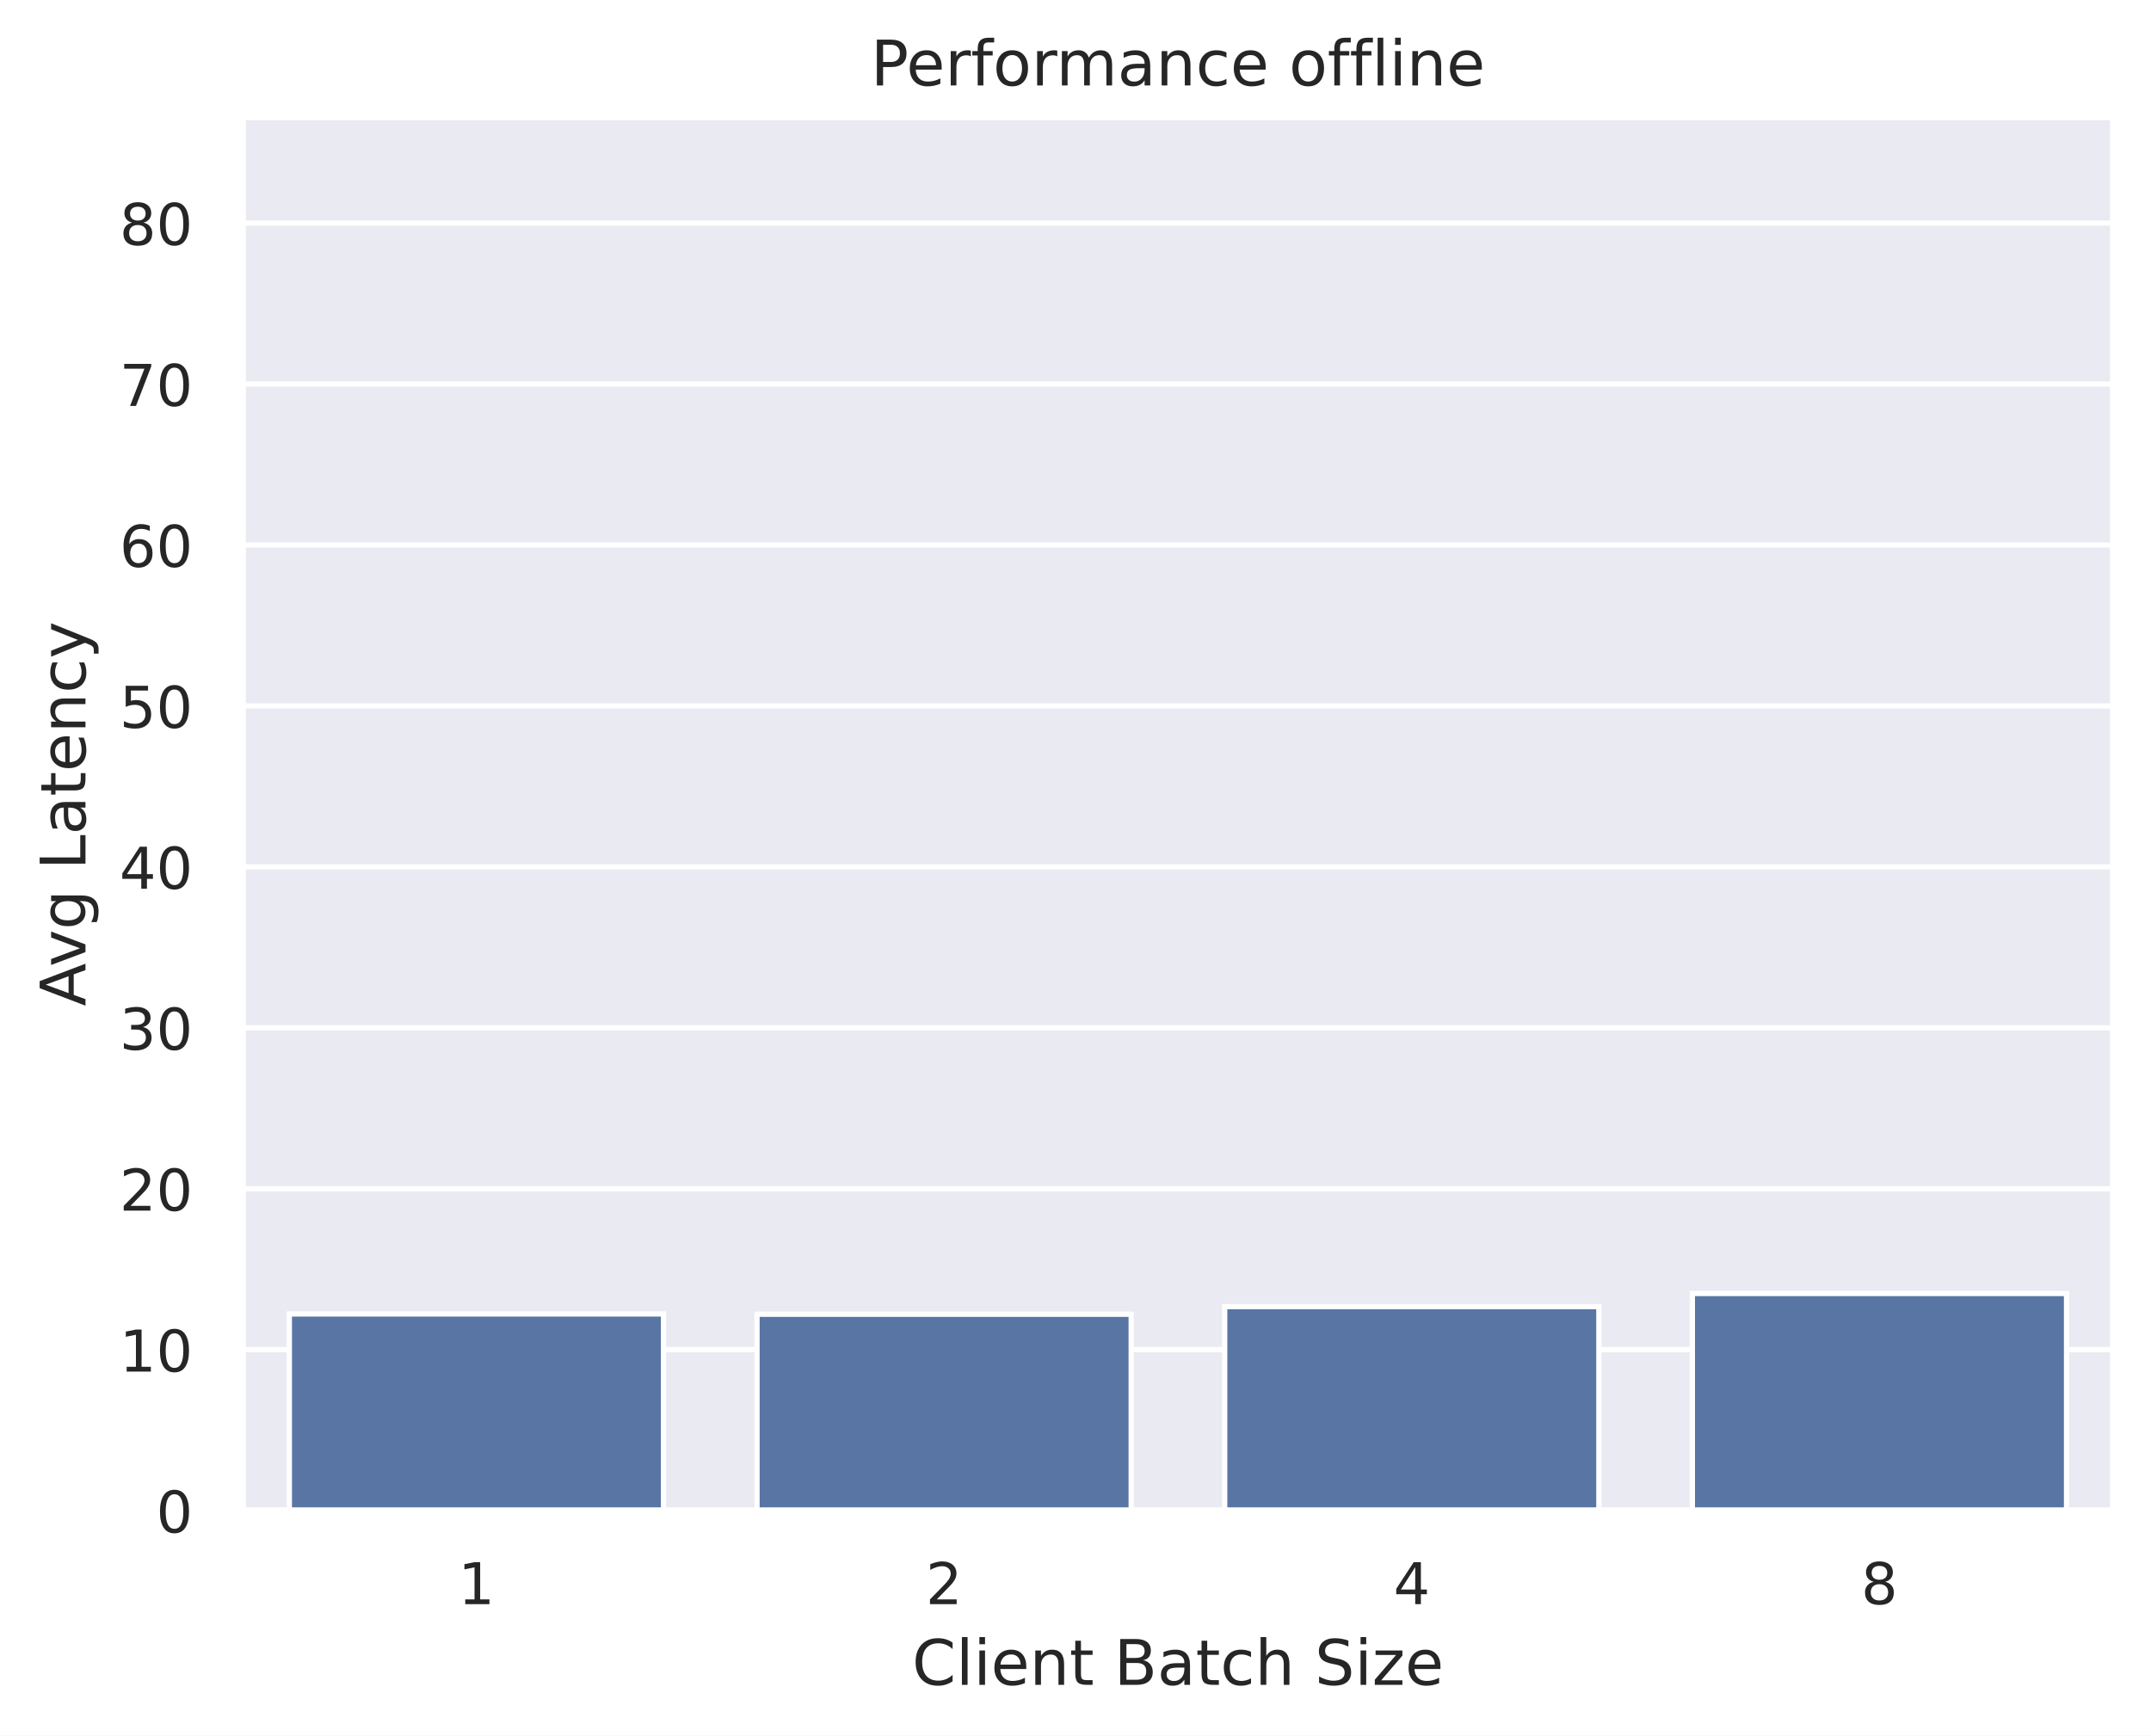
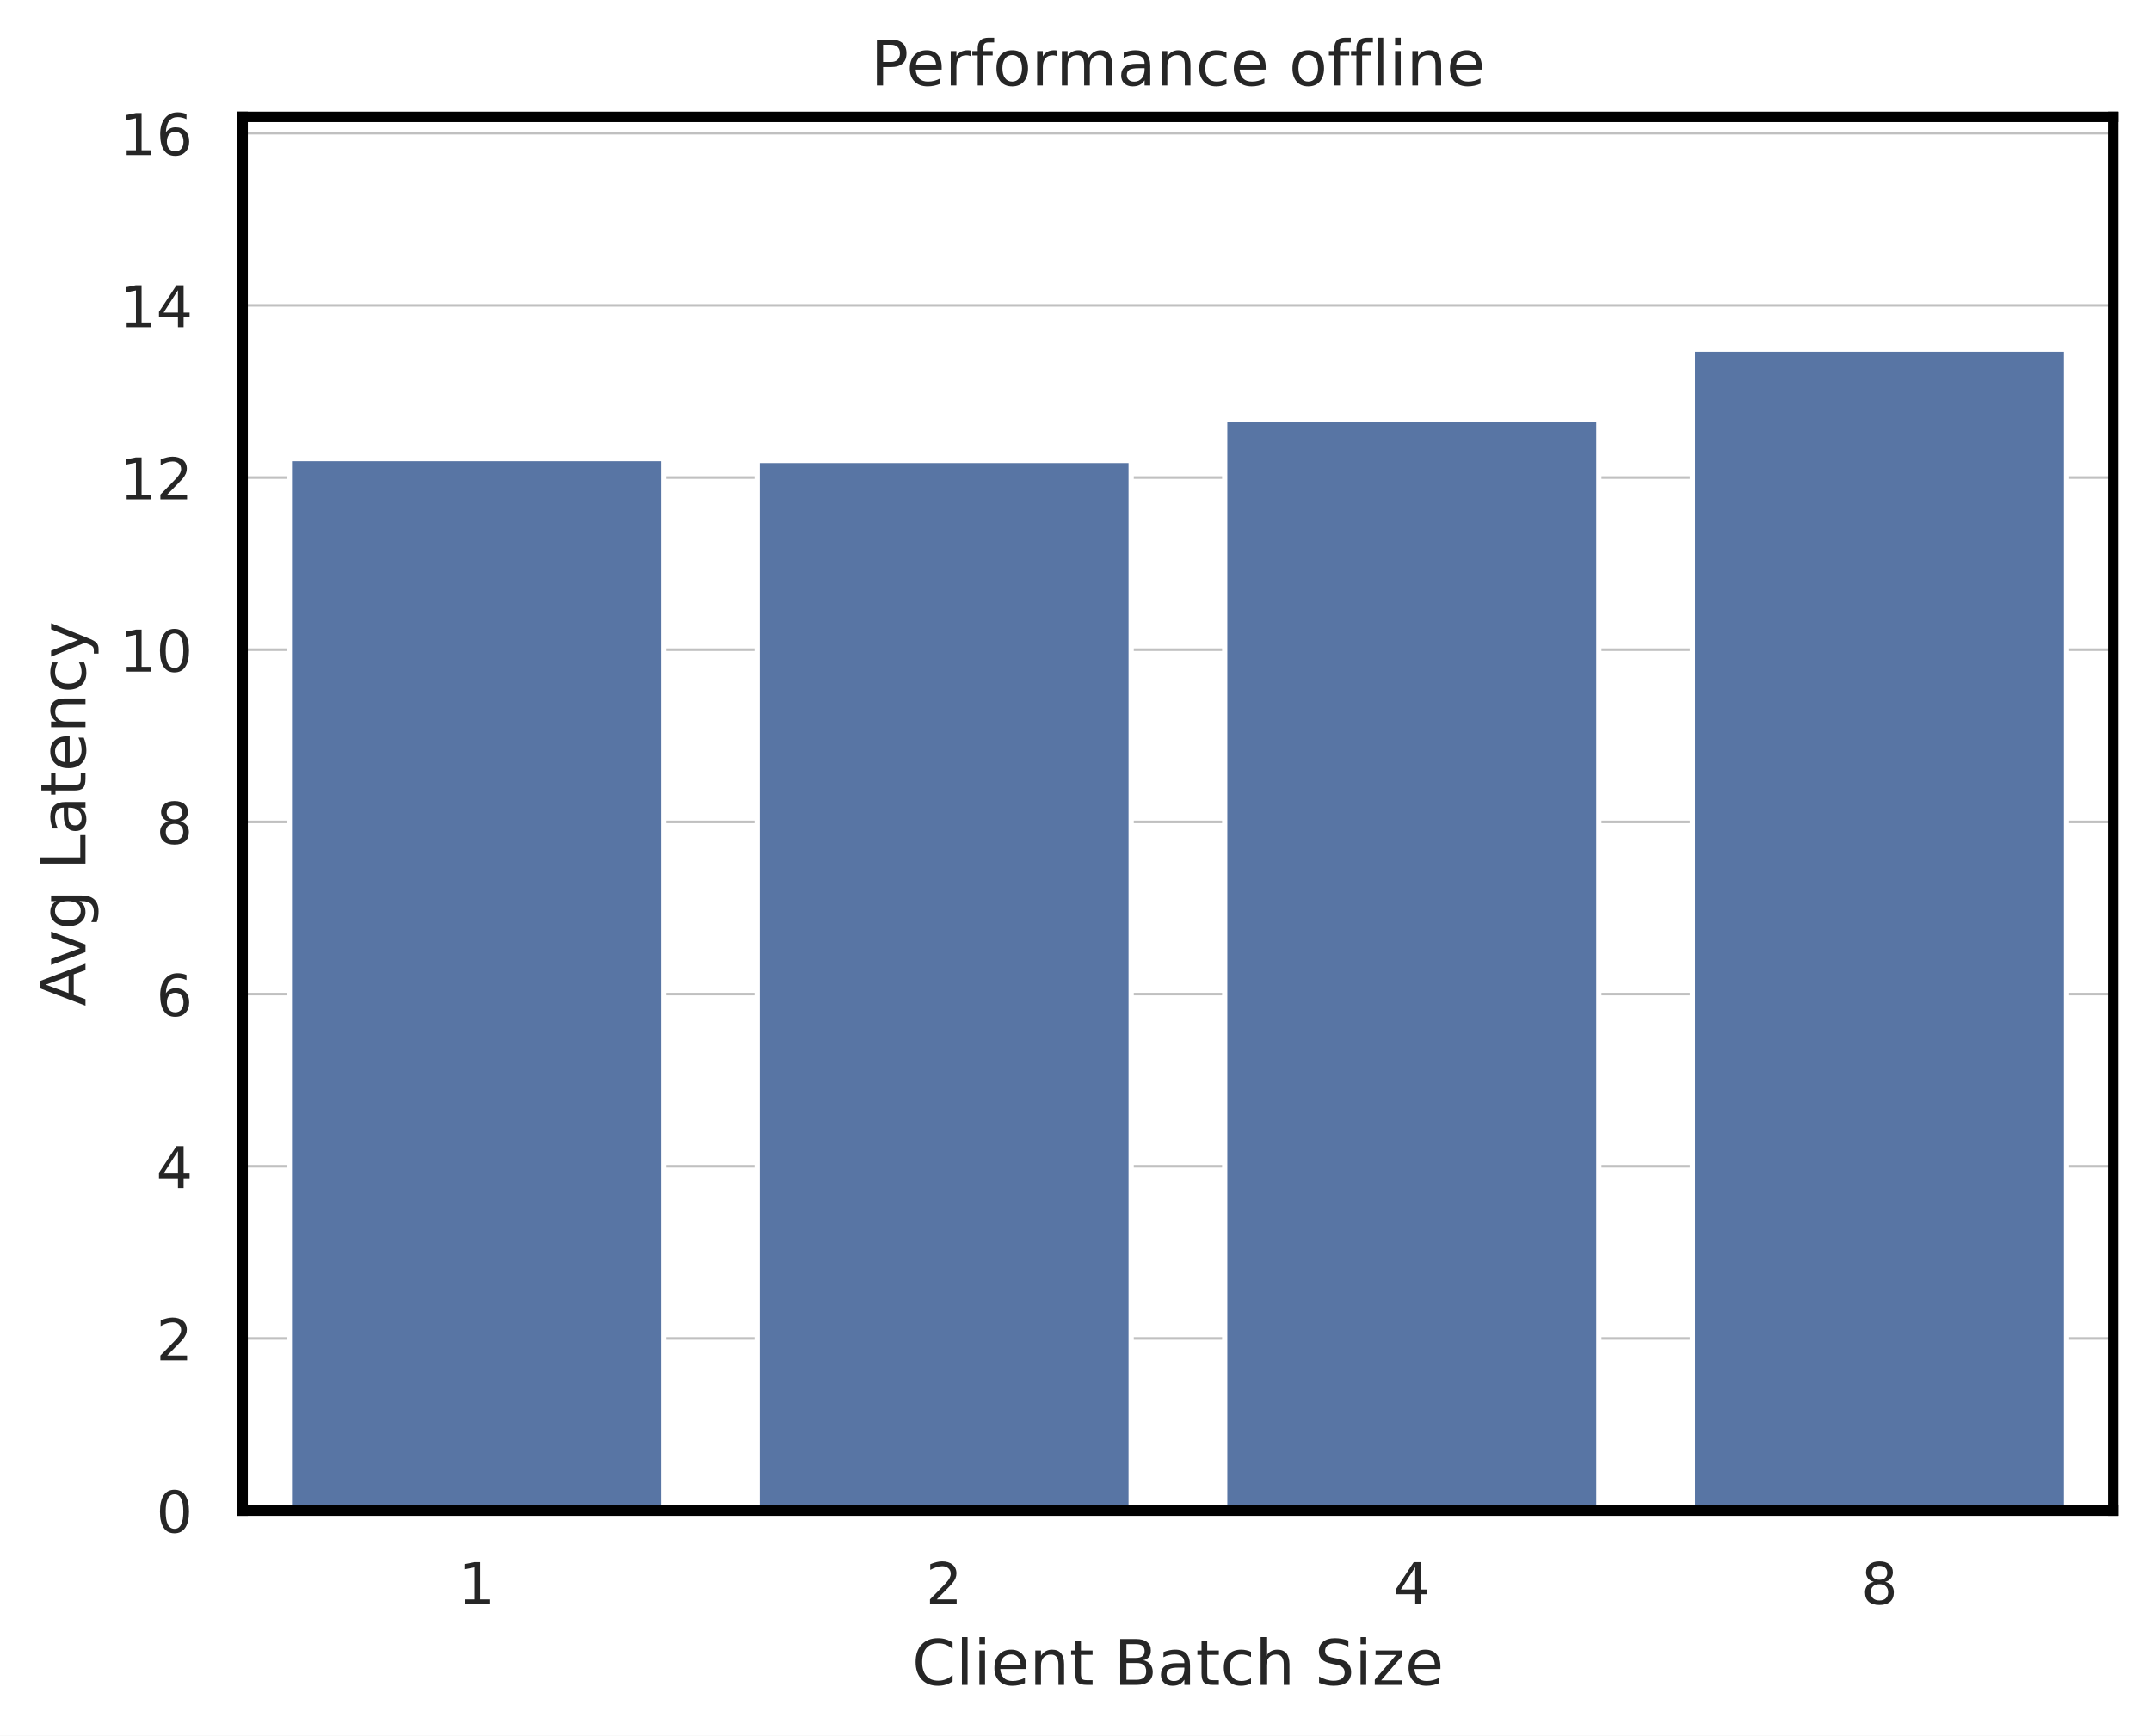
<svg xmlns="http://www.w3.org/2000/svg" xmlns:xlink="http://www.w3.org/1999/xlink" height="331.39pt" version="1.1" viewBox="0 0 410.631 331.39" width="410.631pt">
  <defs>
    <style type="text/css">*{stroke-linecap:butt;stroke-linejoin:round;}</style>
  </defs>
  <g id="figure_1">
    <g id="patch_1">
      <path d="M 0 331.39  L 410.631 331.39  L 410.631 0  L 0 0  z " style="fill:#ffffff;" />
    </g>
    <g id="axes_1">
      <g id="patch_2">
-         <path d="M 46.311 288.43  L 403.431 288.43  L 403.431 22.318  L 46.311 22.318  z " style="fill:#eaeaf2;" />
+         <path d="M 46.311 288.43  L 403.431 288.43  L 403.431 22.318  L 46.311 22.318  z " style="fill:#ffffff;" />
      </g>
      <g id="matplotlib.axis_1">
        <g id="xtick_1">
          <g id="text_1">
            <g style="fill:#262626;" transform="translate(87.45188 306.2884)scale(0.11 -0.11)">
              <defs>
                <path d="M 12.406 8.297  L 28.516 8.297  L 28.516 63.922  L 10.984 60.406  L 10.984 69.391  L 28.422 72.906  L 38.281 72.906  L 38.281 8.297  L 54.391 8.297  L 54.391 0  L 12.406 0  z " id="DejaVuSans-49" />
              </defs>
              <use xlink:href="#DejaVuSans-49" />
            </g>
          </g>
        </g>
        <g id="xtick_2">
          <g id="text_2">
            <g style="fill:#262626;" transform="translate(176.7319 306.2884)scale(0.11 -0.11)">
              <defs>
                <path d="M 19.188 8.297  L 53.609 8.297  L 53.609 0  L 7.328 0  L 7.328 8.297  Q 12.938 14.109 22.625 23.891  Q 32.328 33.688 34.812 36.531  Q 39.547 41.844 41.422 45.531  Q 43.312 49.219 43.312 52.781  Q 43.312 58.594 39.234 62.25  Q 35.156 65.922 28.609 65.922  Q 23.969 65.922 18.812 64.312  Q 13.672 62.703 7.812 59.422  L 7.812 69.391  Q 13.766 71.781 18.938 73  Q 24.125 74.219 28.422 74.219  Q 39.75 74.219 46.484 68.547  Q 53.219 62.891 53.219 53.422  Q 53.219 48.922 51.531 44.891  Q 49.859 40.875 45.406 35.406  Q 44.188 33.984 37.641 27.219  Q 31.109 20.453 19.188 8.297  z " id="DejaVuSans-50" />
              </defs>
              <use xlink:href="#DejaVuSans-50" />
            </g>
          </g>
        </g>
        <g id="xtick_3">
          <g id="text_3">
            <g style="fill:#262626;" transform="translate(266.0119 306.2884)scale(0.11 -0.11)">
              <defs>
                <path d="M 37.797 64.312  L 12.891 25.391  L 37.797 25.391  z M 35.203 72.906  L 47.609 72.906  L 47.609 25.391  L 58.016 25.391  L 58.016 17.188  L 47.609 17.188  L 47.609 0  L 37.797 0  L 37.797 17.188  L 4.891 17.188  L 4.891 26.703  z " id="DejaVuSans-52" />
              </defs>
              <use xlink:href="#DejaVuSans-52" />
            </g>
          </g>
        </g>
        <g id="xtick_4">
          <g id="text_4">
            <g style="fill:#262626;" transform="translate(355.2919 306.2884)scale(0.11 -0.11)">
              <defs>
                <path d="M 31.781 34.625  Q 24.75 34.625 20.719 30.859  Q 16.703 27.094 16.703 20.516  Q 16.703 13.922 20.719 10.156  Q 24.75 6.391 31.781 6.391  Q 38.812 6.391 42.859 10.172  Q 46.922 13.969 46.922 20.516  Q 46.922 27.094 42.891 30.859  Q 38.875 34.625 31.781 34.625  z M 21.922 38.812  Q 15.578 40.375 12.031 44.719  Q 8.5 49.078 8.5 55.328  Q 8.5 64.062 14.719 69.141  Q 20.953 74.219 31.781 74.219  Q 42.672 74.219 48.875 69.141  Q 55.078 64.062 55.078 55.328  Q 55.078 49.078 51.531 44.719  Q 48 40.375 41.703 38.812  Q 48.828 37.156 52.797 32.312  Q 56.781 27.484 56.781 20.516  Q 56.781 9.906 50.312 4.234  Q 43.844 -1.422 31.781 -1.422  Q 19.734 -1.422 13.25 4.234  Q 6.781 9.906 6.781 20.516  Q 6.781 27.484 10.781 32.312  Q 14.797 37.156 21.922 38.812  z M 18.312 54.391  Q 18.312 48.734 21.844 45.562  Q 25.391 42.391 31.781 42.391  Q 38.141 42.391 41.719 45.562  Q 45.312 48.734 45.312 54.391  Q 45.312 60.062 41.719 63.234  Q 38.141 66.406 31.781 66.406  Q 25.391 66.406 21.844 63.234  Q 18.312 60.062 18.312 54.391  z " id="DejaVuSans-56" />
              </defs>
              <use xlink:href="#DejaVuSans-56" />
            </g>
          </g>
        </g>
        <g id="text_5">
          <g style="fill:#262626;" transform="translate(174.1234 321.6942)scale(0.12 -0.12)">
            <defs>
              <path d="M 64.406 67.281  L 64.406 56.891  Q 59.422 61.531 53.781 63.812  Q 48.141 66.109 41.797 66.109  Q 29.297 66.109 22.656 58.469  Q 16.016 50.828 16.016 36.375  Q 16.016 21.969 22.656 14.328  Q 29.297 6.688 41.797 6.688  Q 48.141 6.688 53.781 8.984  Q 59.422 11.281 64.406 15.922  L 64.406 5.609  Q 59.234 2.094 53.438 0.328  Q 47.656 -1.422 41.219 -1.422  Q 24.656 -1.422 15.125 8.703  Q 5.609 18.844 5.609 36.375  Q 5.609 53.953 15.125 64.078  Q 24.656 74.219 41.219 74.219  Q 47.75 74.219 53.531 72.484  Q 59.328 70.75 64.406 67.281  z " id="DejaVuSans-67" />
              <path d="M 9.422 75.984  L 18.406 75.984  L 18.406 0  L 9.422 0  z " id="DejaVuSans-108" />
              <path d="M 9.422 54.688  L 18.406 54.688  L 18.406 0  L 9.422 0  z M 9.422 75.984  L 18.406 75.984  L 18.406 64.594  L 9.422 64.594  z " id="DejaVuSans-105" />
              <path d="M 56.203 29.594  L 56.203 25.203  L 14.891 25.203  Q 15.484 15.922 20.484 11.062  Q 25.484 6.203 34.422 6.203  Q 39.594 6.203 44.453 7.469  Q 49.312 8.734 54.109 11.281  L 54.109 2.781  Q 49.266 0.734 44.188 -0.344  Q 39.109 -1.422 33.891 -1.422  Q 20.797 -1.422 13.156 6.188  Q 5.516 13.812 5.516 26.812  Q 5.516 40.234 12.766 48.109  Q 20.016 56 32.328 56  Q 43.359 56 49.781 48.891  Q 56.203 41.797 56.203 29.594  z M 47.219 32.234  Q 47.125 39.594 43.094 43.984  Q 39.062 48.391 32.422 48.391  Q 24.906 48.391 20.391 44.141  Q 15.875 39.891 15.188 32.172  z " id="DejaVuSans-101" />
              <path d="M 54.891 33.016  L 54.891 0  L 45.906 0  L 45.906 32.719  Q 45.906 40.484 42.875 44.328  Q 39.844 48.188 33.797 48.188  Q 26.516 48.188 22.312 43.547  Q 18.109 38.922 18.109 30.906  L 18.109 0  L 9.078 0  L 9.078 54.688  L 18.109 54.688  L 18.109 46.188  Q 21.344 51.125 25.703 53.562  Q 30.078 56 35.797 56  Q 45.219 56 50.047 50.172  Q 54.891 44.344 54.891 33.016  z " id="DejaVuSans-110" />
              <path d="M 18.312 70.219  L 18.312 54.688  L 36.812 54.688  L 36.812 47.703  L 18.312 47.703  L 18.312 18.016  Q 18.312 11.328 20.141 9.422  Q 21.969 7.516 27.594 7.516  L 36.812 7.516  L 36.812 0  L 27.594 0  Q 17.188 0 13.234 3.875  Q 9.281 7.766 9.281 18.016  L 9.281 47.703  L 2.688 47.703  L 2.688 54.688  L 9.281 54.688  L 9.281 70.219  z " id="DejaVuSans-116" />
              <path id="DejaVuSans-32" />
              <path d="M 19.672 34.812  L 19.672 8.109  L 35.5 8.109  Q 43.453 8.109 47.281 11.406  Q 51.125 14.703 51.125 21.484  Q 51.125 28.328 47.281 31.562  Q 43.453 34.812 35.5 34.812  z M 19.672 64.797  L 19.672 42.828  L 34.281 42.828  Q 41.5 42.828 45.031 45.531  Q 48.578 48.25 48.578 53.812  Q 48.578 59.328 45.031 62.062  Q 41.5 64.797 34.281 64.797  z M 9.812 72.906  L 35.016 72.906  Q 46.297 72.906 52.391 68.219  Q 58.5 63.531 58.5 54.891  Q 58.5 48.188 55.375 44.234  Q 52.25 40.281 46.188 39.312  Q 53.469 37.75 57.5 32.781  Q 61.531 27.828 61.531 20.406  Q 61.531 10.641 54.891 5.312  Q 48.25 0 35.984 0  L 9.812 0  z " id="DejaVuSans-66" />
              <path d="M 34.281 27.484  Q 23.391 27.484 19.188 25  Q 14.984 22.516 14.984 16.5  Q 14.984 11.719 18.141 8.906  Q 21.297 6.109 26.703 6.109  Q 34.188 6.109 38.703 11.406  Q 43.219 16.703 43.219 25.484  L 43.219 27.484  z M 52.203 31.203  L 52.203 0  L 43.219 0  L 43.219 8.297  Q 40.141 3.328 35.547 0.953  Q 30.953 -1.422 24.312 -1.422  Q 15.922 -1.422 10.953 3.297  Q 6 8.016 6 15.922  Q 6 25.141 12.172 29.828  Q 18.359 34.516 30.609 34.516  L 43.219 34.516  L 43.219 35.406  Q 43.219 41.609 39.141 45  Q 35.062 48.391 27.688 48.391  Q 23 48.391 18.547 47.266  Q 14.109 46.141 10.016 43.891  L 10.016 52.203  Q 14.938 54.109 19.578 55.047  Q 24.219 56 28.609 56  Q 40.484 56 46.344 49.844  Q 52.203 43.703 52.203 31.203  z " id="DejaVuSans-97" />
              <path d="M 48.781 52.594  L 48.781 44.188  Q 44.969 46.297 41.141 47.344  Q 37.312 48.391 33.406 48.391  Q 24.656 48.391 19.812 42.844  Q 14.984 37.312 14.984 27.297  Q 14.984 17.281 19.812 11.734  Q 24.656 6.203 33.406 6.203  Q 37.312 6.203 41.141 7.25  Q 44.969 8.297 48.781 10.406  L 48.781 2.094  Q 45.016 0.344 40.984 -0.531  Q 36.969 -1.422 32.422 -1.422  Q 20.062 -1.422 12.781 6.344  Q 5.516 14.109 5.516 27.297  Q 5.516 40.672 12.859 48.328  Q 20.219 56 33.016 56  Q 37.156 56 41.109 55.141  Q 45.062 54.297 48.781 52.594  z " id="DejaVuSans-99" />
              <path d="M 54.891 33.016  L 54.891 0  L 45.906 0  L 45.906 32.719  Q 45.906 40.484 42.875 44.328  Q 39.844 48.188 33.797 48.188  Q 26.516 48.188 22.312 43.547  Q 18.109 38.922 18.109 30.906  L 18.109 0  L 9.078 0  L 9.078 75.984  L 18.109 75.984  L 18.109 46.188  Q 21.344 51.125 25.703 53.562  Q 30.078 56 35.797 56  Q 45.219 56 50.047 50.172  Q 54.891 44.344 54.891 33.016  z " id="DejaVuSans-104" />
              <path d="M 53.516 70.516  L 53.516 60.891  Q 47.906 63.578 42.922 64.891  Q 37.938 66.219 33.297 66.219  Q 25.25 66.219 20.875 63.094  Q 16.5 59.969 16.5 54.203  Q 16.5 49.359 19.406 46.891  Q 22.312 44.438 30.422 42.922  L 36.375 41.703  Q 47.406 39.594 52.656 34.297  Q 57.906 29 57.906 20.125  Q 57.906 9.516 50.797 4.047  Q 43.703 -1.422 29.984 -1.422  Q 24.812 -1.422 18.969 -0.25  Q 13.141 0.922 6.891 3.219  L 6.891 13.375  Q 12.891 10.016 18.656 8.297  Q 24.422 6.594 29.984 6.594  Q 38.422 6.594 43.016 9.906  Q 47.609 13.234 47.609 19.391  Q 47.609 24.75 44.312 27.781  Q 41.016 30.812 33.5 32.328  L 27.484 33.5  Q 16.453 35.688 11.516 40.375  Q 6.594 45.062 6.594 53.422  Q 6.594 63.094 13.406 68.656  Q 20.219 74.219 32.172 74.219  Q 37.312 74.219 42.625 73.281  Q 47.953 72.359 53.516 70.516  z " id="DejaVuSans-83" />
              <path d="M 5.516 54.688  L 48.188 54.688  L 48.188 46.484  L 14.406 7.172  L 48.188 7.172  L 48.188 0  L 4.297 0  L 4.297 8.203  L 38.094 47.516  L 5.516 47.516  z " id="DejaVuSans-122" />
            </defs>
            <use xlink:href="#DejaVuSans-67" />
            <use x="69.824" xlink:href="#DejaVuSans-108" />
            <use x="97.607" xlink:href="#DejaVuSans-105" />
            <use x="125.391" xlink:href="#DejaVuSans-101" />
            <use x="186.914" xlink:href="#DejaVuSans-110" />
            <use x="250.293" xlink:href="#DejaVuSans-116" />
            <use x="289.502" xlink:href="#DejaVuSans-32" />
            <use x="321.289" xlink:href="#DejaVuSans-66" />
            <use x="389.893" xlink:href="#DejaVuSans-97" />
            <use x="451.172" xlink:href="#DejaVuSans-116" />
            <use x="490.381" xlink:href="#DejaVuSans-99" />
            <use x="545.361" xlink:href="#DejaVuSans-104" />
            <use x="608.74" xlink:href="#DejaVuSans-32" />
            <use x="640.527" xlink:href="#DejaVuSans-83" />
            <use x="704.004" xlink:href="#DejaVuSans-105" />
            <use x="731.787" xlink:href="#DejaVuSans-122" />
            <use x="784.277" xlink:href="#DejaVuSans-101" />
          </g>
        </g>
      </g>
      <g id="matplotlib.axis_2">
        <g id="ytick_1">
          <g id="line2d_1">
-             <path clip-path="url(#p1dfb34c13f)" d="M 46.311 288.43  L 403.431 288.43  " style="fill:none;stroke:#ffffff;stroke-linecap:round;" />
+             <path clip-path="url(#p3583dc282c)" d="M 46.311 288.43  L 403.431 288.43  " style="fill:none;stroke:#c0c0c0;stroke-linecap:round;stroke-width:0.5;" />
          </g>
          <g id="text_6">
            <g style="fill:#262626;" transform="translate(29.8125 292.6093)scale(0.11 -0.11)">
              <defs>
                <path d="M 31.781 66.406  Q 24.172 66.406 20.328 58.906  Q 16.5 51.422 16.5 36.375  Q 16.5 21.391 20.328 13.891  Q 24.172 6.391 31.781 6.391  Q 39.453 6.391 43.281 13.891  Q 47.125 21.391 47.125 36.375  Q 47.125 51.422 43.281 58.906  Q 39.453 66.406 31.781 66.406  z M 31.781 74.219  Q 44.047 74.219 50.516 64.516  Q 56.984 54.828 56.984 36.375  Q 56.984 17.969 50.516 8.266  Q 44.047 -1.422 31.781 -1.422  Q 19.531 -1.422 13.062 8.266  Q 6.594 17.969 6.594 36.375  Q 6.594 54.828 13.062 64.516  Q 19.531 74.219 31.781 74.219  z " id="DejaVuSans-48" />
              </defs>
              <use xlink:href="#DejaVuSans-48" />
            </g>
          </g>
        </g>
        <g id="ytick_2">
          <g id="line2d_2">
-             <path clip-path="url(#p1dfb34c13f)" d="M 46.311 257.701  L 403.431 257.701  " style="fill:none;stroke:#ffffff;stroke-linecap:round;" />
+             <path clip-path="url(#p3583dc282c)" d="M 46.311 255.555  L 403.431 255.555  " style="fill:none;stroke:#c0c0c0;stroke-linecap:round;stroke-width:0.5;" />
          </g>
          <g id="text_7">
-             <g style="fill:#262626;" transform="translate(22.81375 261.8797)scale(0.11 -0.11)">
-               <use xlink:href="#DejaVuSans-49" />
-               <use x="63.623" xlink:href="#DejaVuSans-48" />
+             <g style="fill:#262626;" transform="translate(29.8125 259.734)scale(0.11 -0.11)">
+               <use xlink:href="#DejaVuSans-50" />
            </g>
          </g>
        </g>
        <g id="ytick_3">
          <g id="line2d_3">
-             <path clip-path="url(#p1dfb34c13f)" d="M 46.311 226.971  L 403.431 226.971  " style="fill:none;stroke:#ffffff;stroke-linecap:round;" />
+             <path clip-path="url(#p3583dc282c)" d="M 46.311 222.68  L 403.431 222.68  " style="fill:none;stroke:#c0c0c0;stroke-linecap:round;stroke-width:0.5;" />
          </g>
          <g id="text_8">
-             <g style="fill:#262626;" transform="translate(22.81375 231.1501)scale(0.11 -0.11)">
-               <use xlink:href="#DejaVuSans-50" />
-               <use x="63.623" xlink:href="#DejaVuSans-48" />
+             <g style="fill:#262626;" transform="translate(29.8125 226.8588)scale(0.11 -0.11)">
+               <use xlink:href="#DejaVuSans-52" />
            </g>
          </g>
        </g>
        <g id="ytick_4">
          <g id="line2d_4">
-             <path clip-path="url(#p1dfb34c13f)" d="M 46.311 196.241  L 403.431 196.241  " style="fill:none;stroke:#ffffff;stroke-linecap:round;" />
+             <path clip-path="url(#p3583dc282c)" d="M 46.311 189.804  L 403.431 189.804  " style="fill:none;stroke:#c0c0c0;stroke-linecap:round;stroke-width:0.5;" />
          </g>
          <g id="text_9">
-             <g style="fill:#262626;" transform="translate(22.81375 200.4205)scale(0.11 -0.11)">
-               <defs>
-                 <path d="M 40.578 39.312  Q 47.656 37.797 51.625 33  Q 55.609 28.219 55.609 21.188  Q 55.609 10.406 48.188 4.484  Q 40.766 -1.422 27.094 -1.422  Q 22.516 -1.422 17.656 -0.516  Q 12.797 0.391 7.625 2.203  L 7.625 11.719  Q 11.719 9.328 16.594 8.109  Q 21.484 6.891 26.812 6.891  Q 36.078 6.891 40.938 10.547  Q 45.797 14.203 45.797 21.188  Q 45.797 27.641 41.281 31.266  Q 36.766 34.906 28.719 34.906  L 20.219 34.906  L 20.219 43.016  L 29.109 43.016  Q 36.375 43.016 40.234 45.922  Q 44.094 48.828 44.094 54.297  Q 44.094 59.906 40.109 62.906  Q 36.141 65.922 28.719 65.922  Q 24.656 65.922 20.016 65.031  Q 15.375 64.156 9.812 62.312  L 9.812 71.094  Q 15.438 72.656 20.344 73.438  Q 25.25 74.219 29.594 74.219  Q 40.828 74.219 47.359 69.109  Q 53.906 64.016 53.906 55.328  Q 53.906 49.266 50.438 45.094  Q 46.969 40.922 40.578 39.312  z " id="DejaVuSans-51" />
-               </defs>
-               <use xlink:href="#DejaVuSans-51" />
-               <use x="63.623" xlink:href="#DejaVuSans-48" />
+             <g style="fill:#262626;" transform="translate(29.8125 193.9835)scale(0.11 -0.11)">
+               <defs>
+                 <path d="M 33.016 40.375  Q 26.375 40.375 22.484 35.828  Q 18.609 31.297 18.609 23.391  Q 18.609 15.531 22.484 10.953  Q 26.375 6.391 33.016 6.391  Q 39.656 6.391 43.531 10.953  Q 47.406 15.531 47.406 23.391  Q 47.406 31.297 43.531 35.828  Q 39.656 40.375 33.016 40.375  z M 52.594 71.297  L 52.594 62.312  Q 48.875 64.062 45.094 64.984  Q 41.312 65.922 37.594 65.922  Q 27.828 65.922 22.672 59.328  Q 17.531 52.734 16.797 39.406  Q 19.672 43.656 24.016 45.922  Q 28.375 48.188 33.594 48.188  Q 44.578 48.188 50.953 41.516  Q 57.328 34.859 57.328 23.391  Q 57.328 12.156 50.688 5.359  Q 44.047 -1.422 33.016 -1.422  Q 20.359 -1.422 13.672 8.266  Q 6.984 17.969 6.984 36.375  Q 6.984 53.656 15.188 63.938  Q 23.391 74.219 37.203 74.219  Q 40.922 74.219 44.703 73.484  Q 48.484 72.75 52.594 71.297  z " id="DejaVuSans-54" />
+               </defs>
+               <use xlink:href="#DejaVuSans-54" />
            </g>
          </g>
        </g>
        <g id="ytick_5">
          <g id="line2d_5">
-             <path clip-path="url(#p1dfb34c13f)" d="M 46.311 165.512  L 403.431 165.512  " style="fill:none;stroke:#ffffff;stroke-linecap:round;" />
+             <path clip-path="url(#p3583dc282c)" d="M 46.311 156.929  L 403.431 156.929  " style="fill:none;stroke:#c0c0c0;stroke-linecap:round;stroke-width:0.5;" />
          </g>
          <g id="text_10">
-             <g style="fill:#262626;" transform="translate(22.81375 169.691)scale(0.11 -0.11)">
-               <use xlink:href="#DejaVuSans-52" />
-               <use x="63.623" xlink:href="#DejaVuSans-48" />
+             <g style="fill:#262626;" transform="translate(29.8125 161.1083)scale(0.11 -0.11)">
+               <use xlink:href="#DejaVuSans-56" />
            </g>
          </g>
        </g>
        <g id="ytick_6">
          <g id="line2d_6">
-             <path clip-path="url(#p1dfb34c13f)" d="M 46.311 134.782  L 403.431 134.782  " style="fill:none;stroke:#ffffff;stroke-linecap:round;" />
+             <path clip-path="url(#p3583dc282c)" d="M 46.311 124.054  L 403.431 124.054  " style="fill:none;stroke:#c0c0c0;stroke-linecap:round;stroke-width:0.5;" />
          </g>
          <g id="text_11">
-             <g style="fill:#262626;" transform="translate(22.81375 138.9614)scale(0.11 -0.11)">
-               <defs>
-                 <path d="M 10.797 72.906  L 49.516 72.906  L 49.516 64.594  L 19.828 64.594  L 19.828 46.734  Q 21.969 47.469 24.109 47.828  Q 26.266 48.188 28.422 48.188  Q 40.625 48.188 47.75 41.5  Q 54.891 34.812 54.891 23.391  Q 54.891 11.625 47.562 5.094  Q 40.234 -1.422 26.906 -1.422  Q 22.312 -1.422 17.547 -0.641  Q 12.797 0.141 7.719 1.703  L 7.719 11.625  Q 12.109 9.234 16.797 8.062  Q 21.484 6.891 26.703 6.891  Q 35.156 6.891 40.078 11.328  Q 45.016 15.766 45.016 23.391  Q 45.016 31 40.078 35.438  Q 35.156 39.891 26.703 39.891  Q 22.75 39.891 18.812 39.016  Q 14.891 38.141 10.797 36.281  z " id="DejaVuSans-53" />
-               </defs>
-               <use xlink:href="#DejaVuSans-53" />
+             <g style="fill:#262626;" transform="translate(22.81375 128.233)scale(0.11 -0.11)">
+               <use xlink:href="#DejaVuSans-49" />
              <use x="63.623" xlink:href="#DejaVuSans-48" />
            </g>
          </g>
        </g>
        <g id="ytick_7">
          <g id="line2d_7">
-             <path clip-path="url(#p1dfb34c13f)" d="M 46.311 104.053  L 403.431 104.053  " style="fill:none;stroke:#ffffff;stroke-linecap:round;" />
+             <path clip-path="url(#p3583dc282c)" d="M 46.311 91.179  L 403.431 91.179  " style="fill:none;stroke:#c0c0c0;stroke-linecap:round;stroke-width:0.5;" />
          </g>
          <g id="text_12">
-             <g style="fill:#262626;" transform="translate(22.81375 108.2318)scale(0.11 -0.11)">
-               <defs>
-                 <path d="M 33.016 40.375  Q 26.375 40.375 22.484 35.828  Q 18.609 31.297 18.609 23.391  Q 18.609 15.531 22.484 10.953  Q 26.375 6.391 33.016 6.391  Q 39.656 6.391 43.531 10.953  Q 47.406 15.531 47.406 23.391  Q 47.406 31.297 43.531 35.828  Q 39.656 40.375 33.016 40.375  z M 52.594 71.297  L 52.594 62.312  Q 48.875 64.062 45.094 64.984  Q 41.312 65.922 37.594 65.922  Q 27.828 65.922 22.672 59.328  Q 17.531 52.734 16.797 39.406  Q 19.672 43.656 24.016 45.922  Q 28.375 48.188 33.594 48.188  Q 44.578 48.188 50.953 41.516  Q 57.328 34.859 57.328 23.391  Q 57.328 12.156 50.688 5.359  Q 44.047 -1.422 33.016 -1.422  Q 20.359 -1.422 13.672 8.266  Q 6.984 17.969 6.984 36.375  Q 6.984 53.656 15.188 63.938  Q 23.391 74.219 37.203 74.219  Q 40.922 74.219 44.703 73.484  Q 48.484 72.75 52.594 71.297  z " id="DejaVuSans-54" />
-               </defs>
-               <use xlink:href="#DejaVuSans-54" />
-               <use x="63.623" xlink:href="#DejaVuSans-48" />
+             <g style="fill:#262626;" transform="translate(22.81375 95.35777)scale(0.11 -0.11)">
+               <use xlink:href="#DejaVuSans-49" />
+               <use x="63.623" xlink:href="#DejaVuSans-50" />
            </g>
          </g>
        </g>
        <g id="ytick_8">
          <g id="line2d_8">
-             <path clip-path="url(#p1dfb34c13f)" d="M 46.311 73.323  L 403.431 73.323  " style="fill:none;stroke:#ffffff;stroke-linecap:round;" />
+             <path clip-path="url(#p3583dc282c)" d="M 46.311 58.303  L 403.431 58.303  " style="fill:none;stroke:#c0c0c0;stroke-linecap:round;stroke-width:0.5;" />
          </g>
          <g id="text_13">
-             <g style="fill:#262626;" transform="translate(22.81375 77.50222)scale(0.11 -0.11)">
-               <defs>
-                 <path d="M 8.203 72.906  L 55.078 72.906  L 55.078 68.703  L 28.609 0  L 18.312 0  L 43.219 64.594  L 8.203 64.594  z " id="DejaVuSans-55" />
-               </defs>
-               <use xlink:href="#DejaVuSans-55" />
-               <use x="63.623" xlink:href="#DejaVuSans-48" />
+             <g style="fill:#262626;" transform="translate(22.81375 62.48251)scale(0.11 -0.11)">
+               <use xlink:href="#DejaVuSans-49" />
+               <use x="63.623" xlink:href="#DejaVuSans-52" />
            </g>
          </g>
        </g>
        <g id="ytick_9">
          <g id="line2d_9">
-             <path clip-path="url(#p1dfb34c13f)" d="M 46.311 42.594  L 403.431 42.594  " style="fill:none;stroke:#ffffff;stroke-linecap:round;" />
+             <path clip-path="url(#p3583dc282c)" d="M 46.311 25.428  L 403.431 25.428  " style="fill:none;stroke:#c0c0c0;stroke-linecap:round;stroke-width:0.5;" />
          </g>
          <g id="text_14">
-             <g style="fill:#262626;" transform="translate(22.81375 46.77264)scale(0.11 -0.11)">
-               <use xlink:href="#DejaVuSans-56" />
-               <use x="63.623" xlink:href="#DejaVuSans-48" />
+             <g style="fill:#262626;" transform="translate(22.81375 29.60726)scale(0.11 -0.11)">
+               <use xlink:href="#DejaVuSans-49" />
+               <use x="63.623" xlink:href="#DejaVuSans-54" />
            </g>
          </g>
        </g>
        <g id="text_15">
          <g style="fill:#262626;" transform="translate(16.31812 192.1101)rotate(-90)scale(0.12 -0.12)">
            <defs>
              <path d="M 34.188 63.188  L 20.797 26.906  L 47.609 26.906  z M 28.609 72.906  L 39.797 72.906  L 67.578 0  L 57.328 0  L 50.688 18.703  L 17.828 18.703  L 11.188 0  L 0.781 0  z " id="DejaVuSans-65" />
              <path d="M 2.984 54.688  L 12.5 54.688  L 29.594 8.797  L 46.688 54.688  L 56.203 54.688  L 35.688 0  L 23.484 0  z " id="DejaVuSans-118" />
              <path d="M 45.406 27.984  Q 45.406 37.75 41.375 43.109  Q 37.359 48.484 30.078 48.484  Q 22.859 48.484 18.828 43.109  Q 14.797 37.75 14.797 27.984  Q 14.797 18.266 18.828 12.891  Q 22.859 7.516 30.078 7.516  Q 37.359 7.516 41.375 12.891  Q 45.406 18.266 45.406 27.984  z M 54.391 6.781  Q 54.391 -7.172 48.188 -13.984  Q 42 -20.797 29.203 -20.797  Q 24.469 -20.797 20.266 -20.094  Q 16.062 -19.391 12.109 -17.922  L 12.109 -9.188  Q 16.062 -11.328 19.922 -12.344  Q 23.781 -13.375 27.781 -13.375  Q 36.625 -13.375 41.016 -8.766  Q 45.406 -4.156 45.406 5.172  L 45.406 9.625  Q 42.625 4.781 38.281 2.391  Q 33.938 0 27.875 0  Q 17.828 0 11.672 7.656  Q 5.516 15.328 5.516 27.984  Q 5.516 40.672 11.672 48.328  Q 17.828 56 27.875 56  Q 33.938 56 38.281 53.609  Q 42.625 51.219 45.406 46.391  L 45.406 54.688  L 54.391 54.688  z " id="DejaVuSans-103" />
              <path d="M 9.812 72.906  L 19.672 72.906  L 19.672 8.297  L 55.172 8.297  L 55.172 0  L 9.812 0  z " id="DejaVuSans-76" />
              <path d="M 32.172 -5.078  Q 28.375 -14.844 24.75 -17.812  Q 21.141 -20.797 15.094 -20.797  L 7.906 -20.797  L 7.906 -13.281  L 13.188 -13.281  Q 16.891 -13.281 18.938 -11.516  Q 21 -9.766 23.484 -3.219  L 25.094 0.875  L 2.984 54.688  L 12.5 54.688  L 29.594 11.922  L 46.688 54.688  L 56.203 54.688  z " id="DejaVuSans-121" />
            </defs>
            <use xlink:href="#DejaVuSans-65" />
            <use x="62.533" xlink:href="#DejaVuSans-118" />
            <use x="121.713" xlink:href="#DejaVuSans-103" />
            <use x="185.189" xlink:href="#DejaVuSans-32" />
            <use x="216.977" xlink:href="#DejaVuSans-76" />
            <use x="272.689" xlink:href="#DejaVuSans-97" />
            <use x="333.969" xlink:href="#DejaVuSans-116" />
            <use x="373.178" xlink:href="#DejaVuSans-101" />
            <use x="434.701" xlink:href="#DejaVuSans-110" />
            <use x="498.08" xlink:href="#DejaVuSans-99" />
            <use x="553.061" xlink:href="#DejaVuSans-121" />
          </g>
        </g>
      </g>
      <g id="patch_3">
-         <path clip-path="url(#p1dfb34c13f)" d="M 55.239 288.43  L 126.663 288.43  L 126.663 250.879  L 55.239 250.879  z " style="fill:#5875a4;stroke:#ffffff;stroke-linejoin:miter;" />
+         <path clip-path="url(#p3583dc282c)" d="M 55.239 288.43  L 126.663 288.43  L 126.663 87.562  L 55.239 87.562  z " style="fill:#5875a4;stroke:#ffffff;stroke-linejoin:miter;" />
      </g>
      <g id="patch_4">
-         <path clip-path="url(#p1dfb34c13f)" d="M 144.519 288.43  L 215.943 288.43  L 215.943 250.943  L 144.519 250.943  z " style="fill:#5875a4;stroke:#ffffff;stroke-linejoin:miter;" />
+         <path clip-path="url(#p3583dc282c)" d="M 144.519 288.43  L 215.943 288.43  L 215.943 87.908  L 144.519 87.908  z " style="fill:#5875a4;stroke:#ffffff;stroke-linejoin:miter;" />
      </g>
      <g id="patch_5">
-         <path clip-path="url(#p1dfb34c13f)" d="M 233.799 288.43  L 305.223 288.43  L 305.223 249.483  L 233.799 249.483  z " style="fill:#5875a4;stroke:#ffffff;stroke-linejoin:miter;" />
+         <path clip-path="url(#p3583dc282c)" d="M 233.799 288.43  L 305.223 288.43  L 305.223 80.1  L 233.799 80.1  z " style="fill:#5875a4;stroke:#ffffff;stroke-linejoin:miter;" />
      </g>
      <g id="patch_6">
-         <path clip-path="url(#p1dfb34c13f)" d="M 323.079 288.43  L 394.503 288.43  L 394.503 246.973  L 323.079 246.973  z " style="fill:#5875a4;stroke:#ffffff;stroke-linejoin:miter;" />
+         <path clip-path="url(#p3583dc282c)" d="M 323.079 288.43  L 394.503 288.43  L 394.503 66.67  L 323.079 66.67  z " style="fill:#5875a4;stroke:#ffffff;stroke-linejoin:miter;" />
      </g>
      <g id="patch_7">
-         <path d="M 46.311 288.43  L 46.311 22.318  " style="fill:none;stroke:#ffffff;stroke-linecap:square;stroke-linejoin:miter;stroke-width:1.25;" />
+         <path d="M 46.311 288.43  L 46.311 22.318  " style="fill:none;stroke:#000000;stroke-linecap:square;stroke-linejoin:miter;stroke-width:2;" />
      </g>
      <g id="patch_8">
-         <path d="M 403.431 288.43  L 403.431 22.318  " style="fill:none;stroke:#ffffff;stroke-linecap:square;stroke-linejoin:miter;stroke-width:1.25;" />
+         <path d="M 403.431 288.43  L 403.431 22.318  " style="fill:none;stroke:#000000;stroke-linecap:square;stroke-linejoin:miter;stroke-width:2;" />
      </g>
      <g id="patch_9">
-         <path d="M 46.311 288.43  L 403.431 288.43  " style="fill:none;stroke:#ffffff;stroke-linecap:square;stroke-linejoin:miter;stroke-width:1.25;" />
+         <path d="M 46.311 288.43  L 403.431 288.43  " style="fill:none;stroke:#000000;stroke-linecap:square;stroke-linejoin:miter;stroke-width:2;" />
      </g>
      <g id="patch_10">
-         <path d="M 46.311 22.318  L 403.431 22.318  " style="fill:none;stroke:#ffffff;stroke-linecap:square;stroke-linejoin:miter;stroke-width:1.25;" />
+         <path d="M 46.311 22.318  L 403.431 22.318  " style="fill:none;stroke:#000000;stroke-linecap:square;stroke-linejoin:miter;stroke-width:2;" />
      </g>
      <g id="text_16">
        <g style="fill:#262626;" transform="translate(166.2222 16.31812)scale(0.12 -0.12)">
          <defs>
            <path d="M 19.672 64.797  L 19.672 37.406  L 32.078 37.406  Q 38.969 37.406 42.719 40.969  Q 46.484 44.531 46.484 51.125  Q 46.484 57.672 42.719 61.234  Q 38.969 64.797 32.078 64.797  z M 9.812 72.906  L 32.078 72.906  Q 44.344 72.906 50.609 67.359  Q 56.891 61.812 56.891 51.125  Q 56.891 40.328 50.609 34.812  Q 44.344 29.297 32.078 29.297  L 19.672 29.297  L 19.672 0  L 9.812 0  z " id="DejaVuSans-80" />
            <path d="M 41.109 46.297  Q 39.594 47.172 37.812 47.578  Q 36.031 48 33.891 48  Q 26.266 48 22.188 43.047  Q 18.109 38.094 18.109 28.812  L 18.109 0  L 9.078 0  L 9.078 54.688  L 18.109 54.688  L 18.109 46.188  Q 20.953 51.172 25.484 53.578  Q 30.031 56 36.531 56  Q 37.453 56 38.578 55.875  Q 39.703 55.766 41.062 55.516  z " id="DejaVuSans-114" />
            <path d="M 37.109 75.984  L 37.109 68.5  L 28.516 68.5  Q 23.688 68.5 21.797 66.547  Q 19.922 64.594 19.922 59.516  L 19.922 54.688  L 34.719 54.688  L 34.719 47.703  L 19.922 47.703  L 19.922 0  L 10.891 0  L 10.891 47.703  L 2.297 47.703  L 2.297 54.688  L 10.891 54.688  L 10.891 58.5  Q 10.891 67.625 15.141 71.797  Q 19.391 75.984 28.609 75.984  z " id="DejaVuSans-102" />
            <path d="M 30.609 48.391  Q 23.391 48.391 19.188 42.75  Q 14.984 37.109 14.984 27.297  Q 14.984 17.484 19.156 11.844  Q 23.344 6.203 30.609 6.203  Q 37.797 6.203 41.984 11.859  Q 46.188 17.531 46.188 27.297  Q 46.188 37.016 41.984 42.703  Q 37.797 48.391 30.609 48.391  z M 30.609 56  Q 42.328 56 49.016 48.375  Q 55.719 40.766 55.719 27.297  Q 55.719 13.875 49.016 6.219  Q 42.328 -1.422 30.609 -1.422  Q 18.844 -1.422 12.172 6.219  Q 5.516 13.875 5.516 27.297  Q 5.516 40.766 12.172 48.375  Q 18.844 56 30.609 56  z " id="DejaVuSans-111" />
            <path d="M 52 44.188  Q 55.375 50.25 60.062 53.125  Q 64.75 56 71.094 56  Q 79.641 56 84.281 50.016  Q 88.922 44.047 88.922 33.016  L 88.922 0  L 79.891 0  L 79.891 32.719  Q 79.891 40.578 77.094 44.375  Q 74.312 48.188 68.609 48.188  Q 61.625 48.188 57.562 43.547  Q 53.516 38.922 53.516 30.906  L 53.516 0  L 44.484 0  L 44.484 32.719  Q 44.484 40.625 41.703 44.406  Q 38.922 48.188 33.109 48.188  Q 26.219 48.188 22.156 43.531  Q 18.109 38.875 18.109 30.906  L 18.109 0  L 9.078 0  L 9.078 54.688  L 18.109 54.688  L 18.109 46.188  Q 21.188 51.219 25.484 53.609  Q 29.781 56 35.688 56  Q 41.656 56 45.828 52.969  Q 50 49.953 52 44.188  z " id="DejaVuSans-109" />
          </defs>
          <use xlink:href="#DejaVuSans-80" />
          <use x="56.678" xlink:href="#DejaVuSans-101" />
          <use x="118.201" xlink:href="#DejaVuSans-114" />
          <use x="159.314" xlink:href="#DejaVuSans-102" />
          <use x="194.52" xlink:href="#DejaVuSans-111" />
          <use x="255.701" xlink:href="#DejaVuSans-114" />
          <use x="295.064" xlink:href="#DejaVuSans-109" />
          <use x="392.477" xlink:href="#DejaVuSans-97" />
          <use x="453.756" xlink:href="#DejaVuSans-110" />
          <use x="517.135" xlink:href="#DejaVuSans-99" />
          <use x="572.115" xlink:href="#DejaVuSans-101" />
          <use x="633.639" xlink:href="#DejaVuSans-32" />
          <use x="665.426" xlink:href="#DejaVuSans-111" />
          <use x="726.607" xlink:href="#DejaVuSans-102" />
          <use x="761.812" xlink:href="#DejaVuSans-102" />
          <use x="797.018" xlink:href="#DejaVuSans-108" />
          <use x="824.801" xlink:href="#DejaVuSans-105" />
          <use x="852.584" xlink:href="#DejaVuSans-110" />
          <use x="915.963" xlink:href="#DejaVuSans-101" />
        </g>
      </g>
      <g id="legend_1" />
    </g>
  </g>
  <defs>
-     <clipPath id="p1dfb34c13f">
+     <clipPath id="p3583dc282c">
      <rect height="266.112" width="357.12" x="46.311" y="22.318" />
    </clipPath>
  </defs>
</svg>
